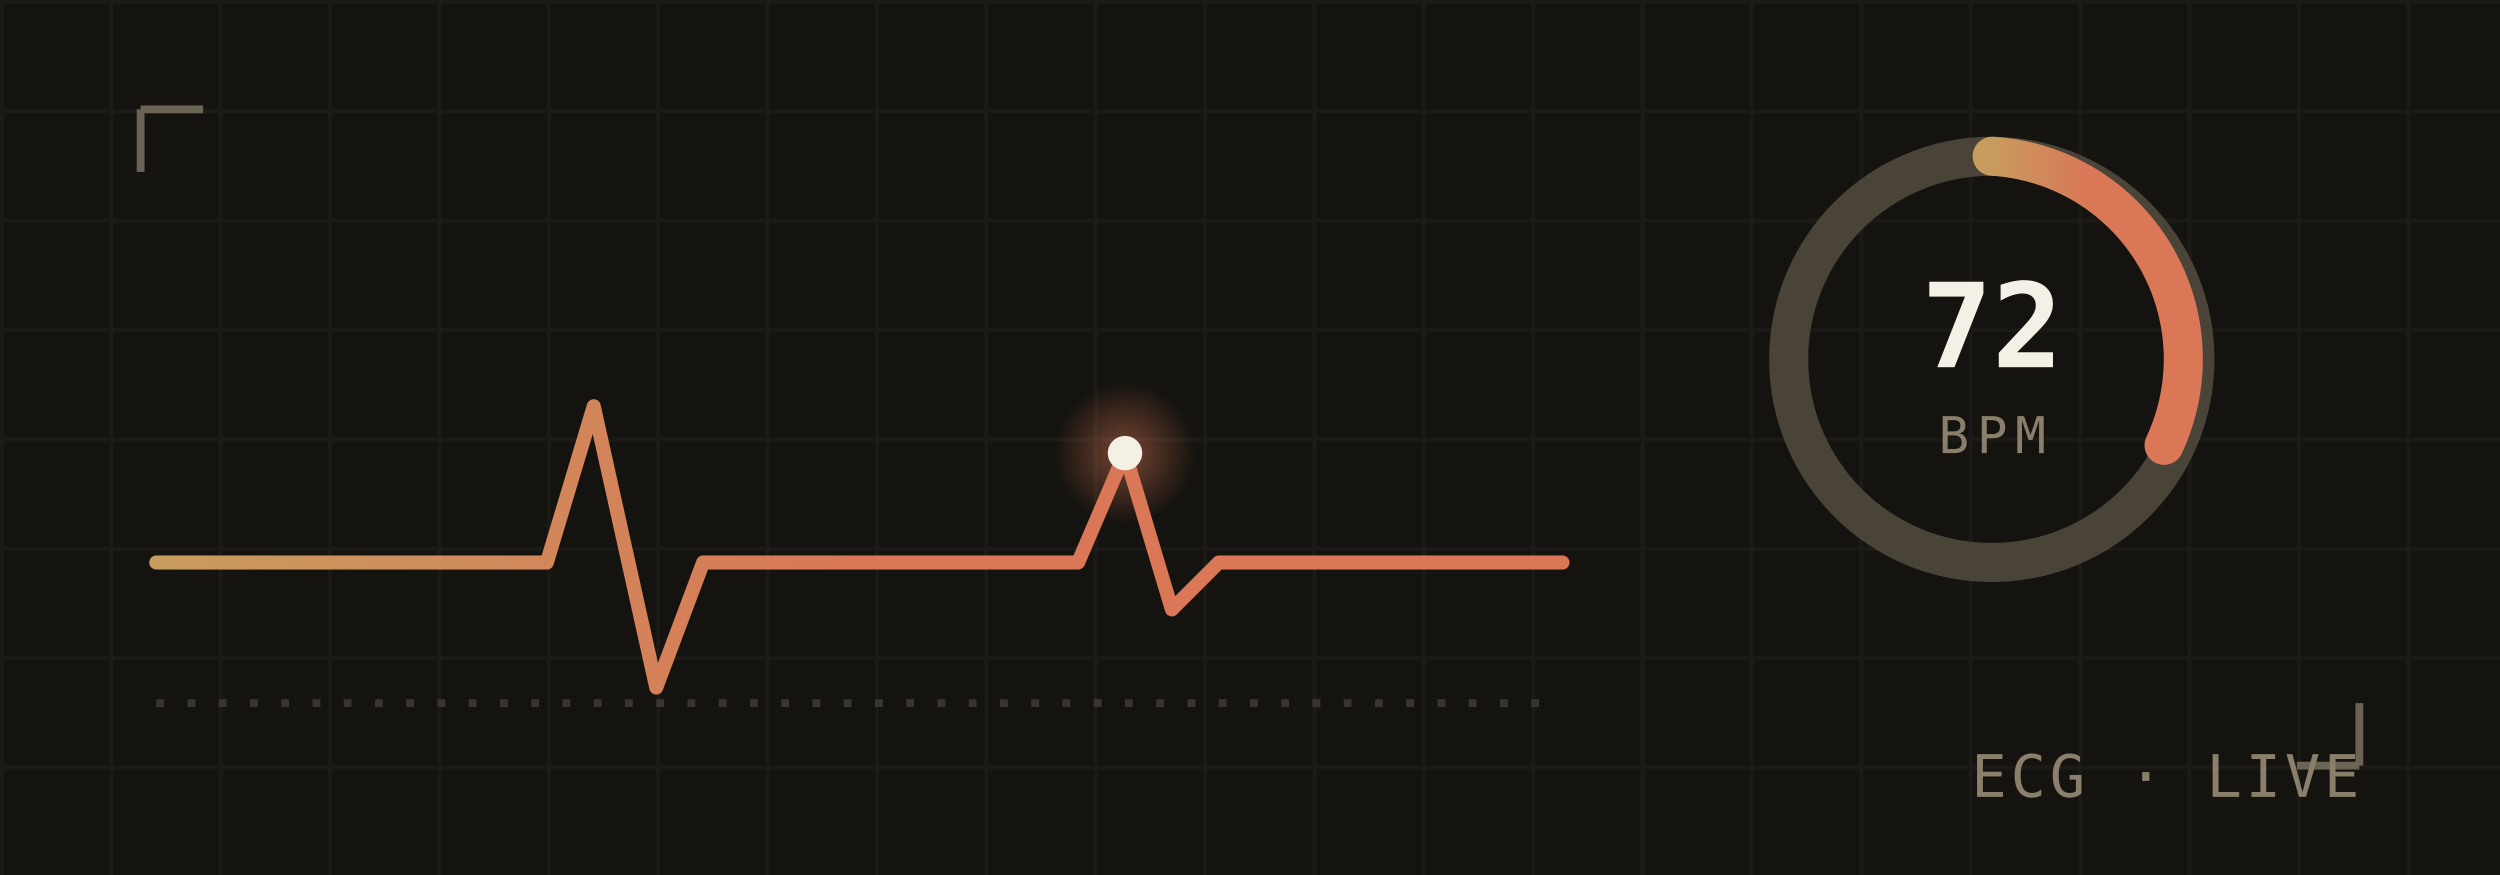
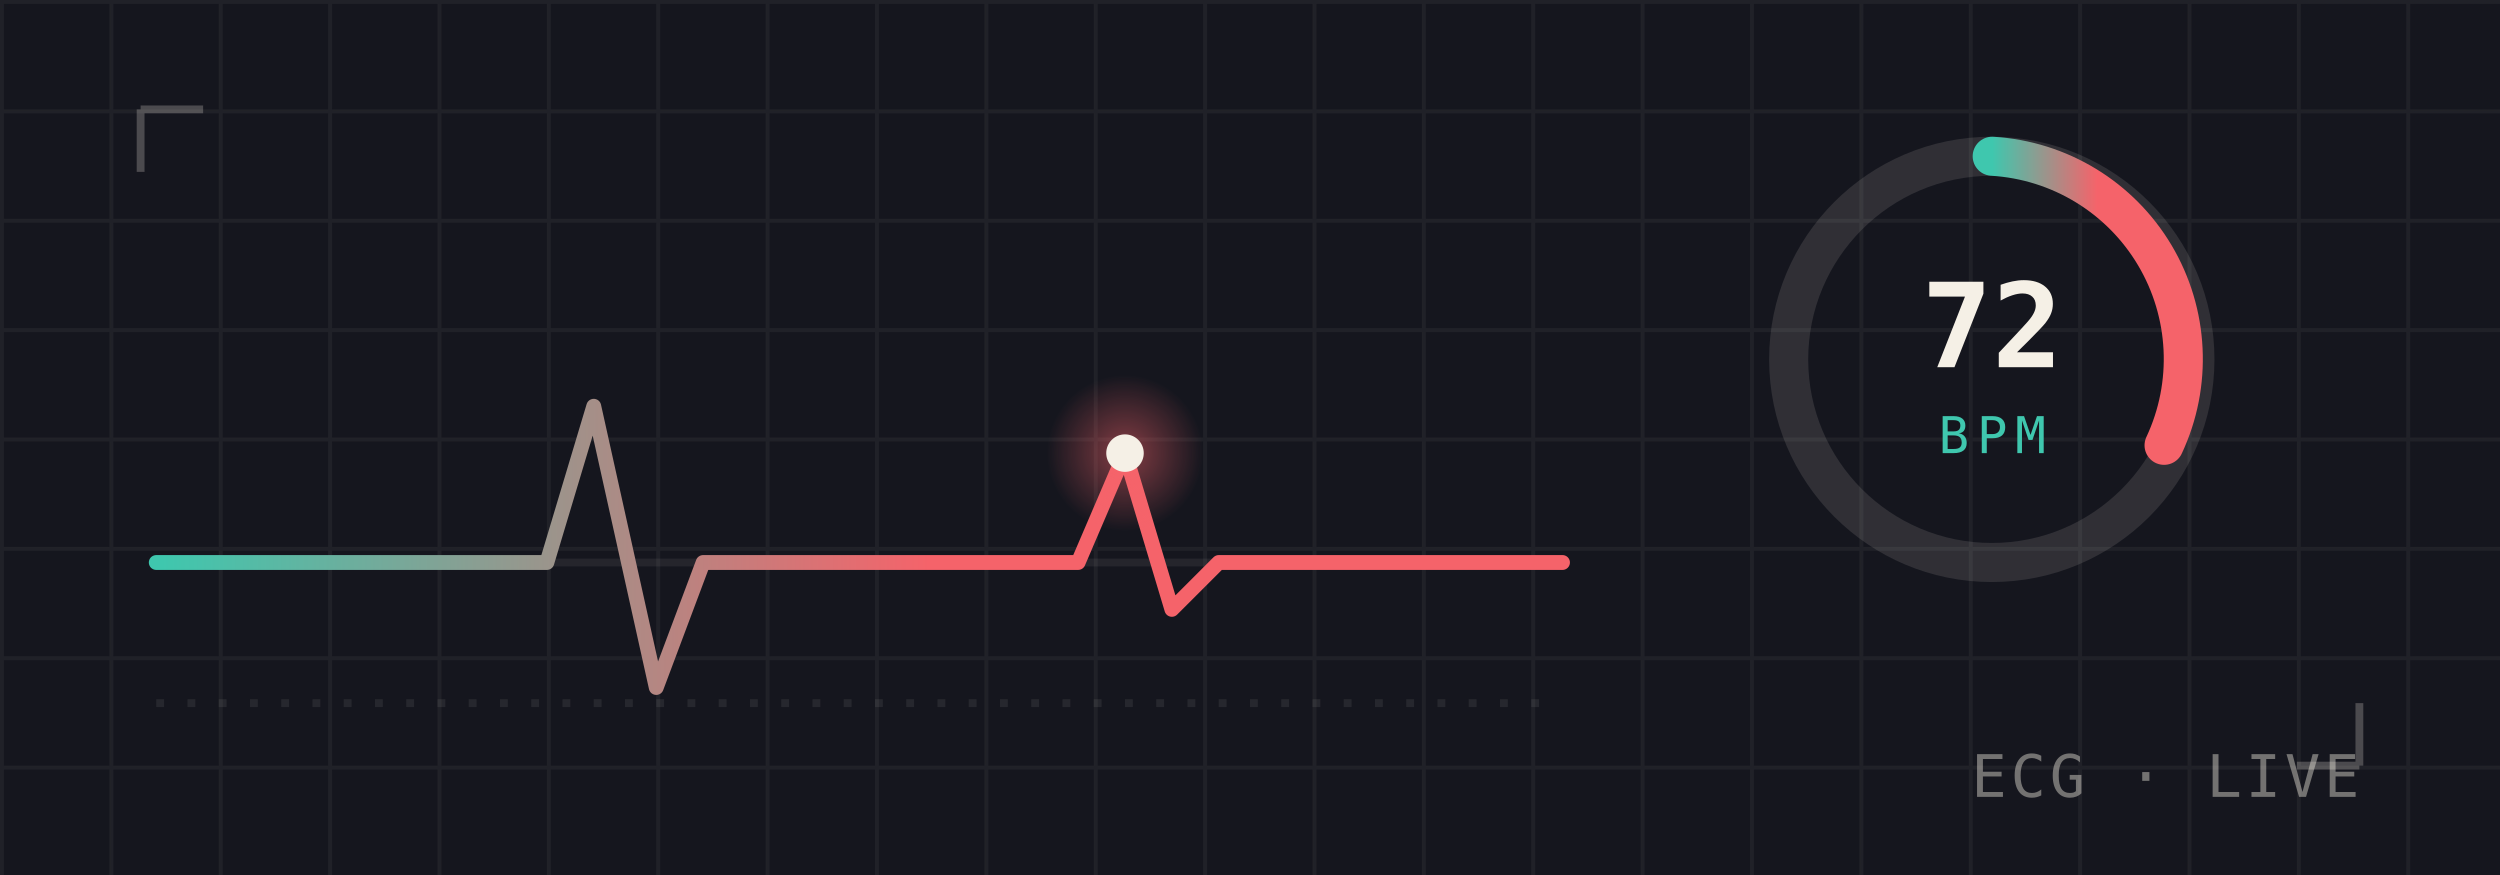
- <svg xmlns="http://www.w3.org/2000/svg" viewBox="0 0 320 112" role="img" aria-label="CardioGuard: a BPM gauge, an ECG waveform with a flagged peak">
+ <svg xmlns="http://www.w3.org/2000/svg" viewBox="0 0 320 112" role="img" aria-label="CardioGuard: a BPM gauge and an ECG waveform with a flagged peak">
  <defs>
    <linearGradient id="g" x1="0" y1="0" x2="1" y2="0">
-       <stop offset="0" stop-color="#C89B5E" />
-       <stop offset="0.5" stop-color="#D97757" />
-       <stop offset="1" stop-color="#D97757" />
+       <stop offset="0" stop-color="#3FC7AE" />
+       <stop offset="0.55" stop-color="#F5636A" />
+       <stop offset="1" stop-color="#F5636A" />
    </linearGradient>
-     <radialGradient id="glow" cx="50%" cy="50%" r="50%">
-       <stop offset="0" stop-color="#D97757" stop-opacity="0.5" />
-       <stop offset="1" stop-color="#D97757" stop-opacity="0" />
+     <radialGradient id="gl" cx="50%" cy="50%" r="50%">
+       <stop offset="0" stop-color="#F5636A" stop-opacity="0.5" />
+       <stop offset="1" stop-color="#F5636A" stop-opacity="0" />
    </radialGradient>
-     <pattern id="grid" width="14" height="14" patternUnits="userSpaceOnUse">
-       <path d="M14 0H0V14" fill="none" stroke="#F5F0E6" stroke-opacity="0.035" />
+     <pattern id="gr" width="14" height="14" patternUnits="userSpaceOnUse">
+       <path d="M14 0H0V14" fill="none" stroke="#F5F0E6" stroke-opacity="0.05" />
    </pattern>
  </defs>
-   <rect width="320" height="112" fill="#15130F" />
-   <rect width="320" height="112" fill="url(#grid)" />
-   <path d="M18 14 L18 22 M18 14 L26 14 M302 98 L302 90 M302 98 L294 98" stroke="#6B6353" stroke-width="1" />
-   <path d="M255 20 a26 26 0 1 1 -0.1 0" fill="none" stroke="#4A4438" stroke-width="5" />
+   <rect width="320" height="112" fill="#15161E" />
+   <rect width="320" height="112" fill="url(#gr)" />
+   <path d="M18 14 L18 22 M18 14 L26 14 M302 98 L302 90 M302 98 L294 98" stroke="#F5F0E6" stroke-opacity="0.24" stroke-width="1" />
+   <path d="M255 20 a26 26 0 1 1 -0.1 0" fill="none" stroke="#F5F0E6" stroke-opacity="0.12" stroke-width="5" />
  <path d="M255 20 a26 26 0 0 1 22 37" fill="none" stroke="url(#g)" stroke-width="5" stroke-linecap="round" />
  <text x="255" y="47" text-anchor="middle" font-family="ui-monospace,monospace" font-size="15" font-weight="600" fill="#F5F0E6">72</text>
-   <text x="255" y="58" text-anchor="middle" font-family="ui-monospace,monospace" font-size="6.5" fill="#8A7F6B" letter-spacing="1">BPM</text>
-   <polyline points="20,72 60,72 70,72 76,52 84,88 90,72 96,72 130,72 138,72 144,58 150,78 156,72 164,72 200,72" fill="none" stroke="url(#g)" stroke-width="1.8" stroke-linecap="round" stroke-linejoin="round" />
-   <circle cx="144" cy="58" r="9" fill="url(#glow)" />
-   <circle cx="144" cy="58" r="2.2" fill="#F5F0E6" />
-   <line x1="20" y1="90" x2="200" y2="90" stroke="#3A352B" stroke-width="1" stroke-dasharray="1 3" />
-   <text x="302" y="102" text-anchor="end" font-family="ui-monospace,monospace" font-size="7.5" letter-spacing="0.5" fill="#8A7F6B">ECG · LIVE</text>
+   <text x="255" y="58" text-anchor="middle" font-family="ui-monospace,monospace" font-size="6.5" fill="#3FC7AE" letter-spacing="1">BPM</text>
+   <line x1="20" y1="72" x2="200" y2="72" stroke="#F5F0E6" stroke-opacity="0.07" />
+   <polyline points="20,72 60,72 70,72 76,52 84,88 90,72 96,72 130,72 138,72 144,58 150,78 156,72 164,72 200,72" fill="none" stroke="url(#g)" stroke-width="1.9" stroke-linecap="round" stroke-linejoin="round" />
+   <circle cx="144" cy="58" r="10" fill="url(#gl)" />
+   <circle cx="144" cy="58" r="2.4" fill="#F5F0E6" />
+   <line x1="20" y1="90" x2="200" y2="90" stroke="#F5F0E6" stroke-opacity="0.08" stroke-dasharray="1 3" />
+   <text x="302" y="102" text-anchor="end" font-family="ui-monospace,monospace" font-size="7.5" letter-spacing="0.5" fill="#F5F0E6" fill-opacity="0.42">ECG · LIVE</text>
</svg>
